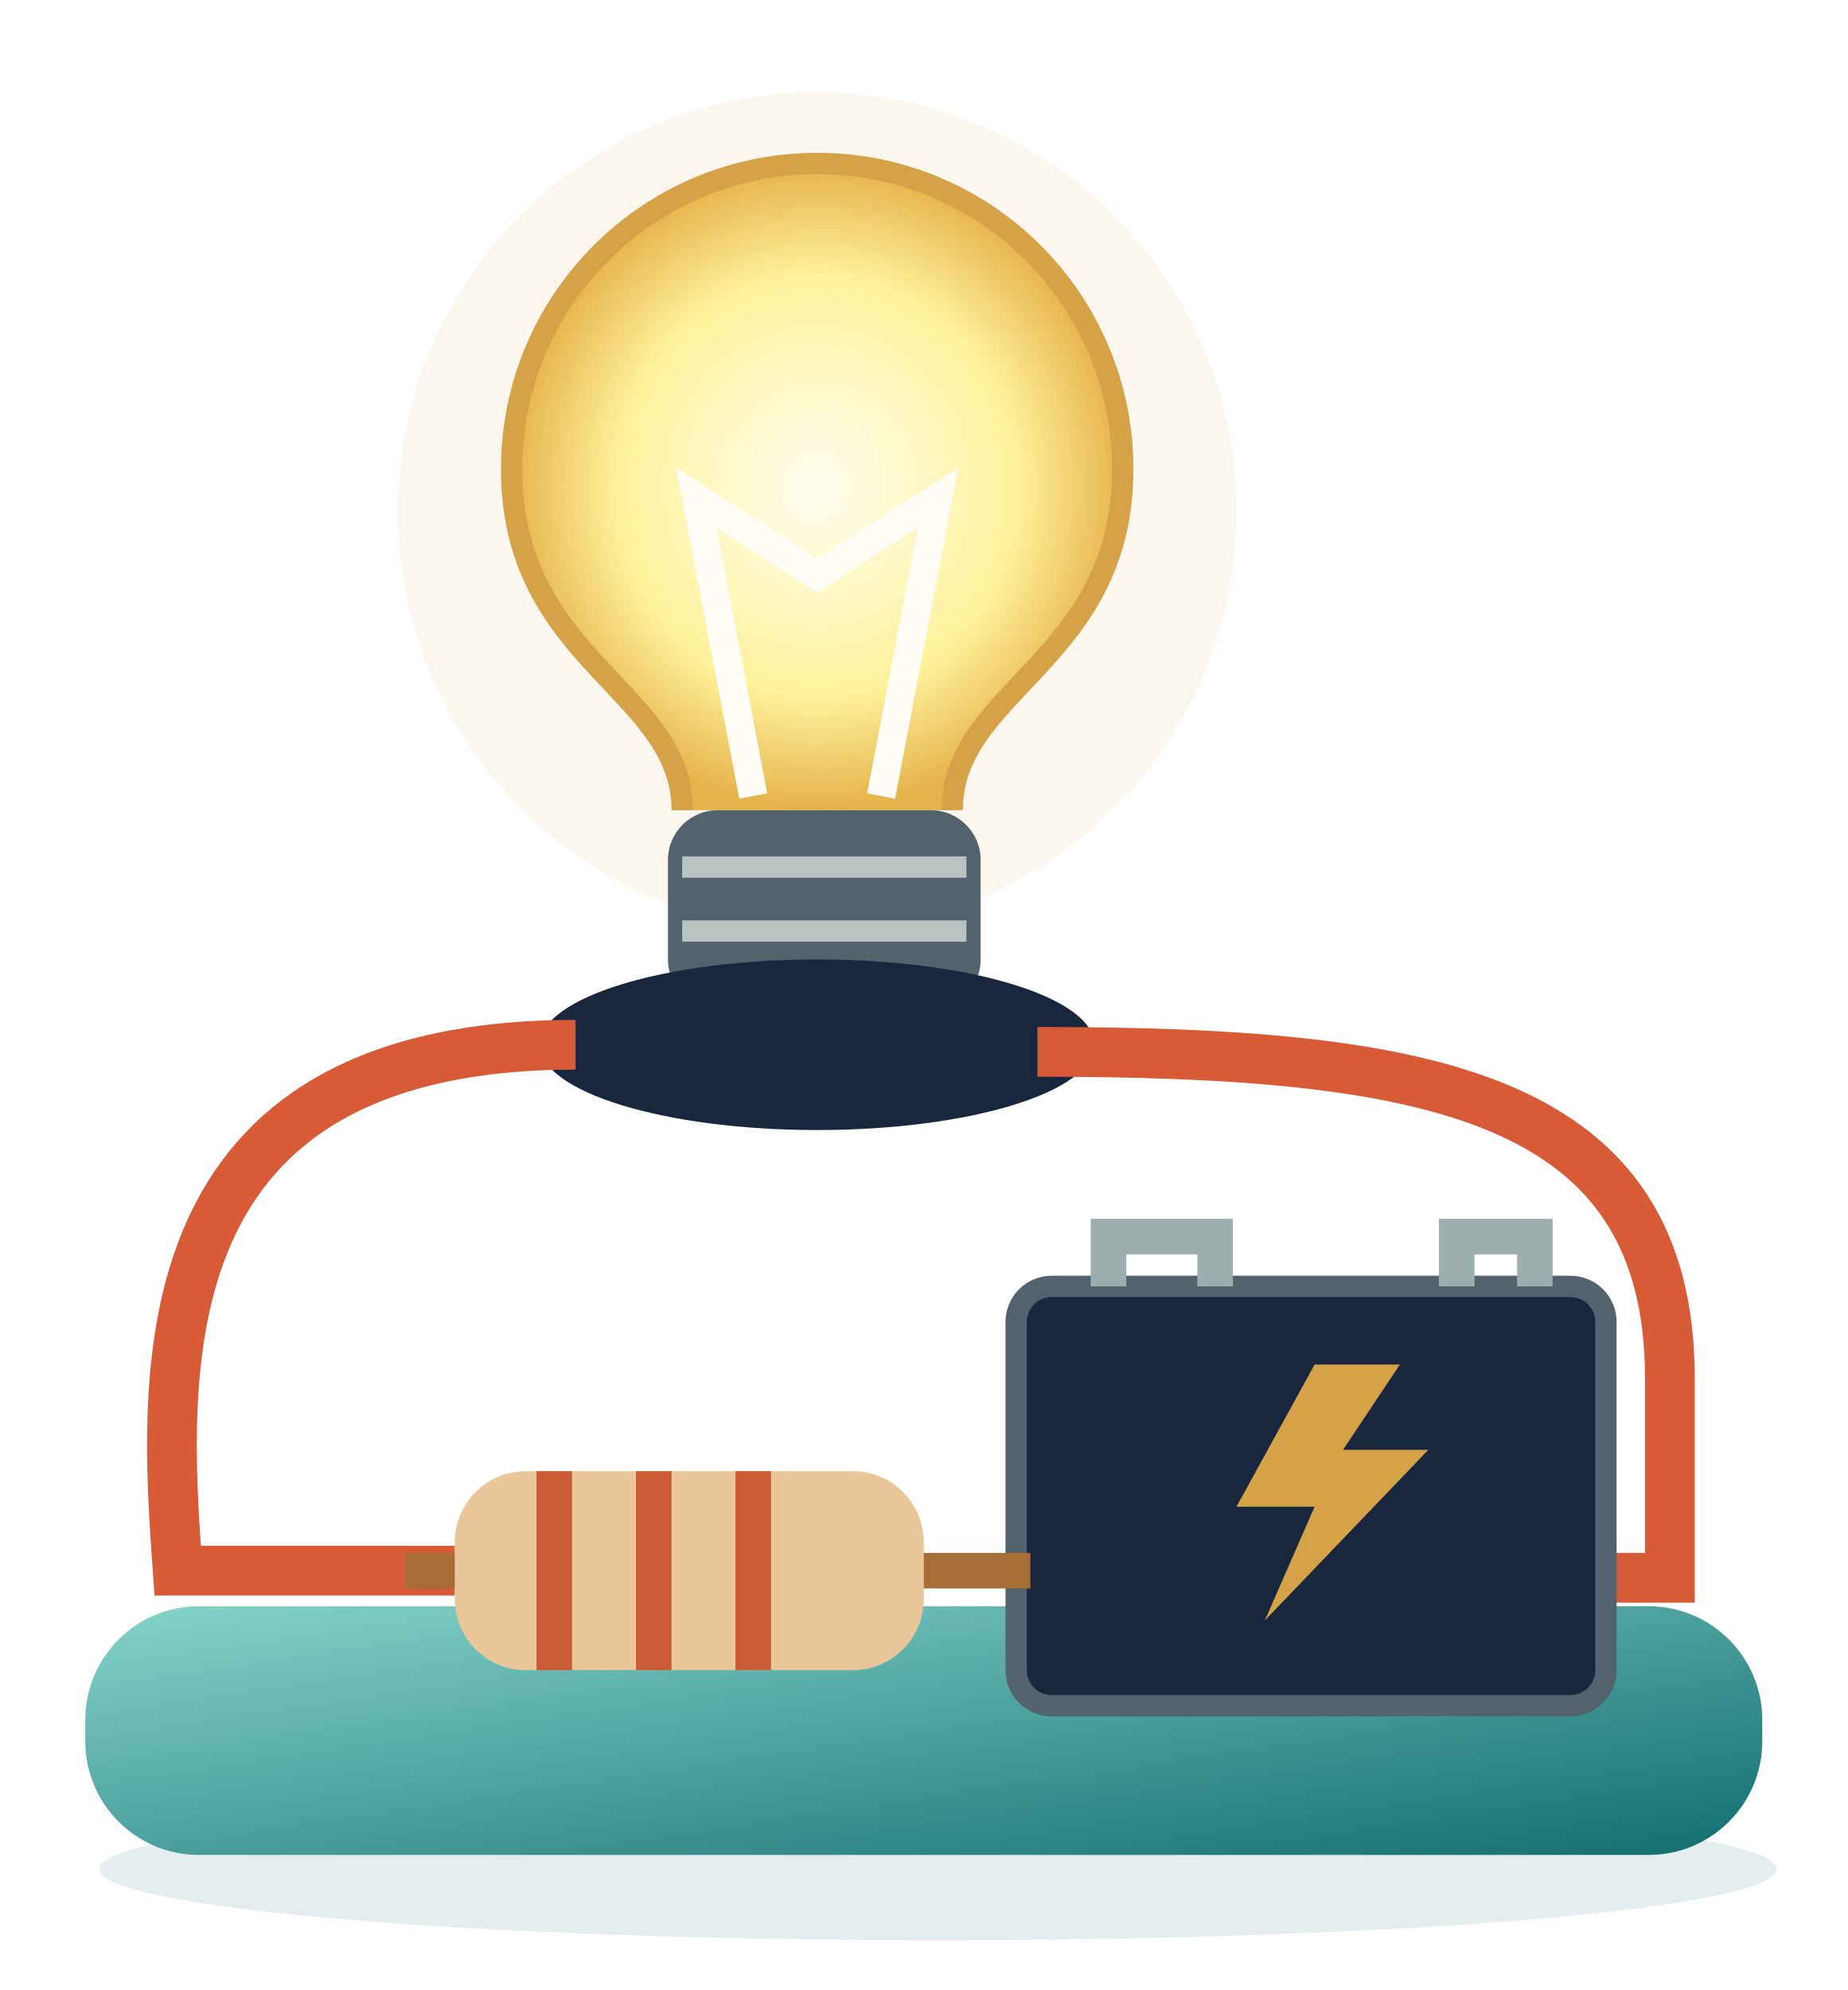
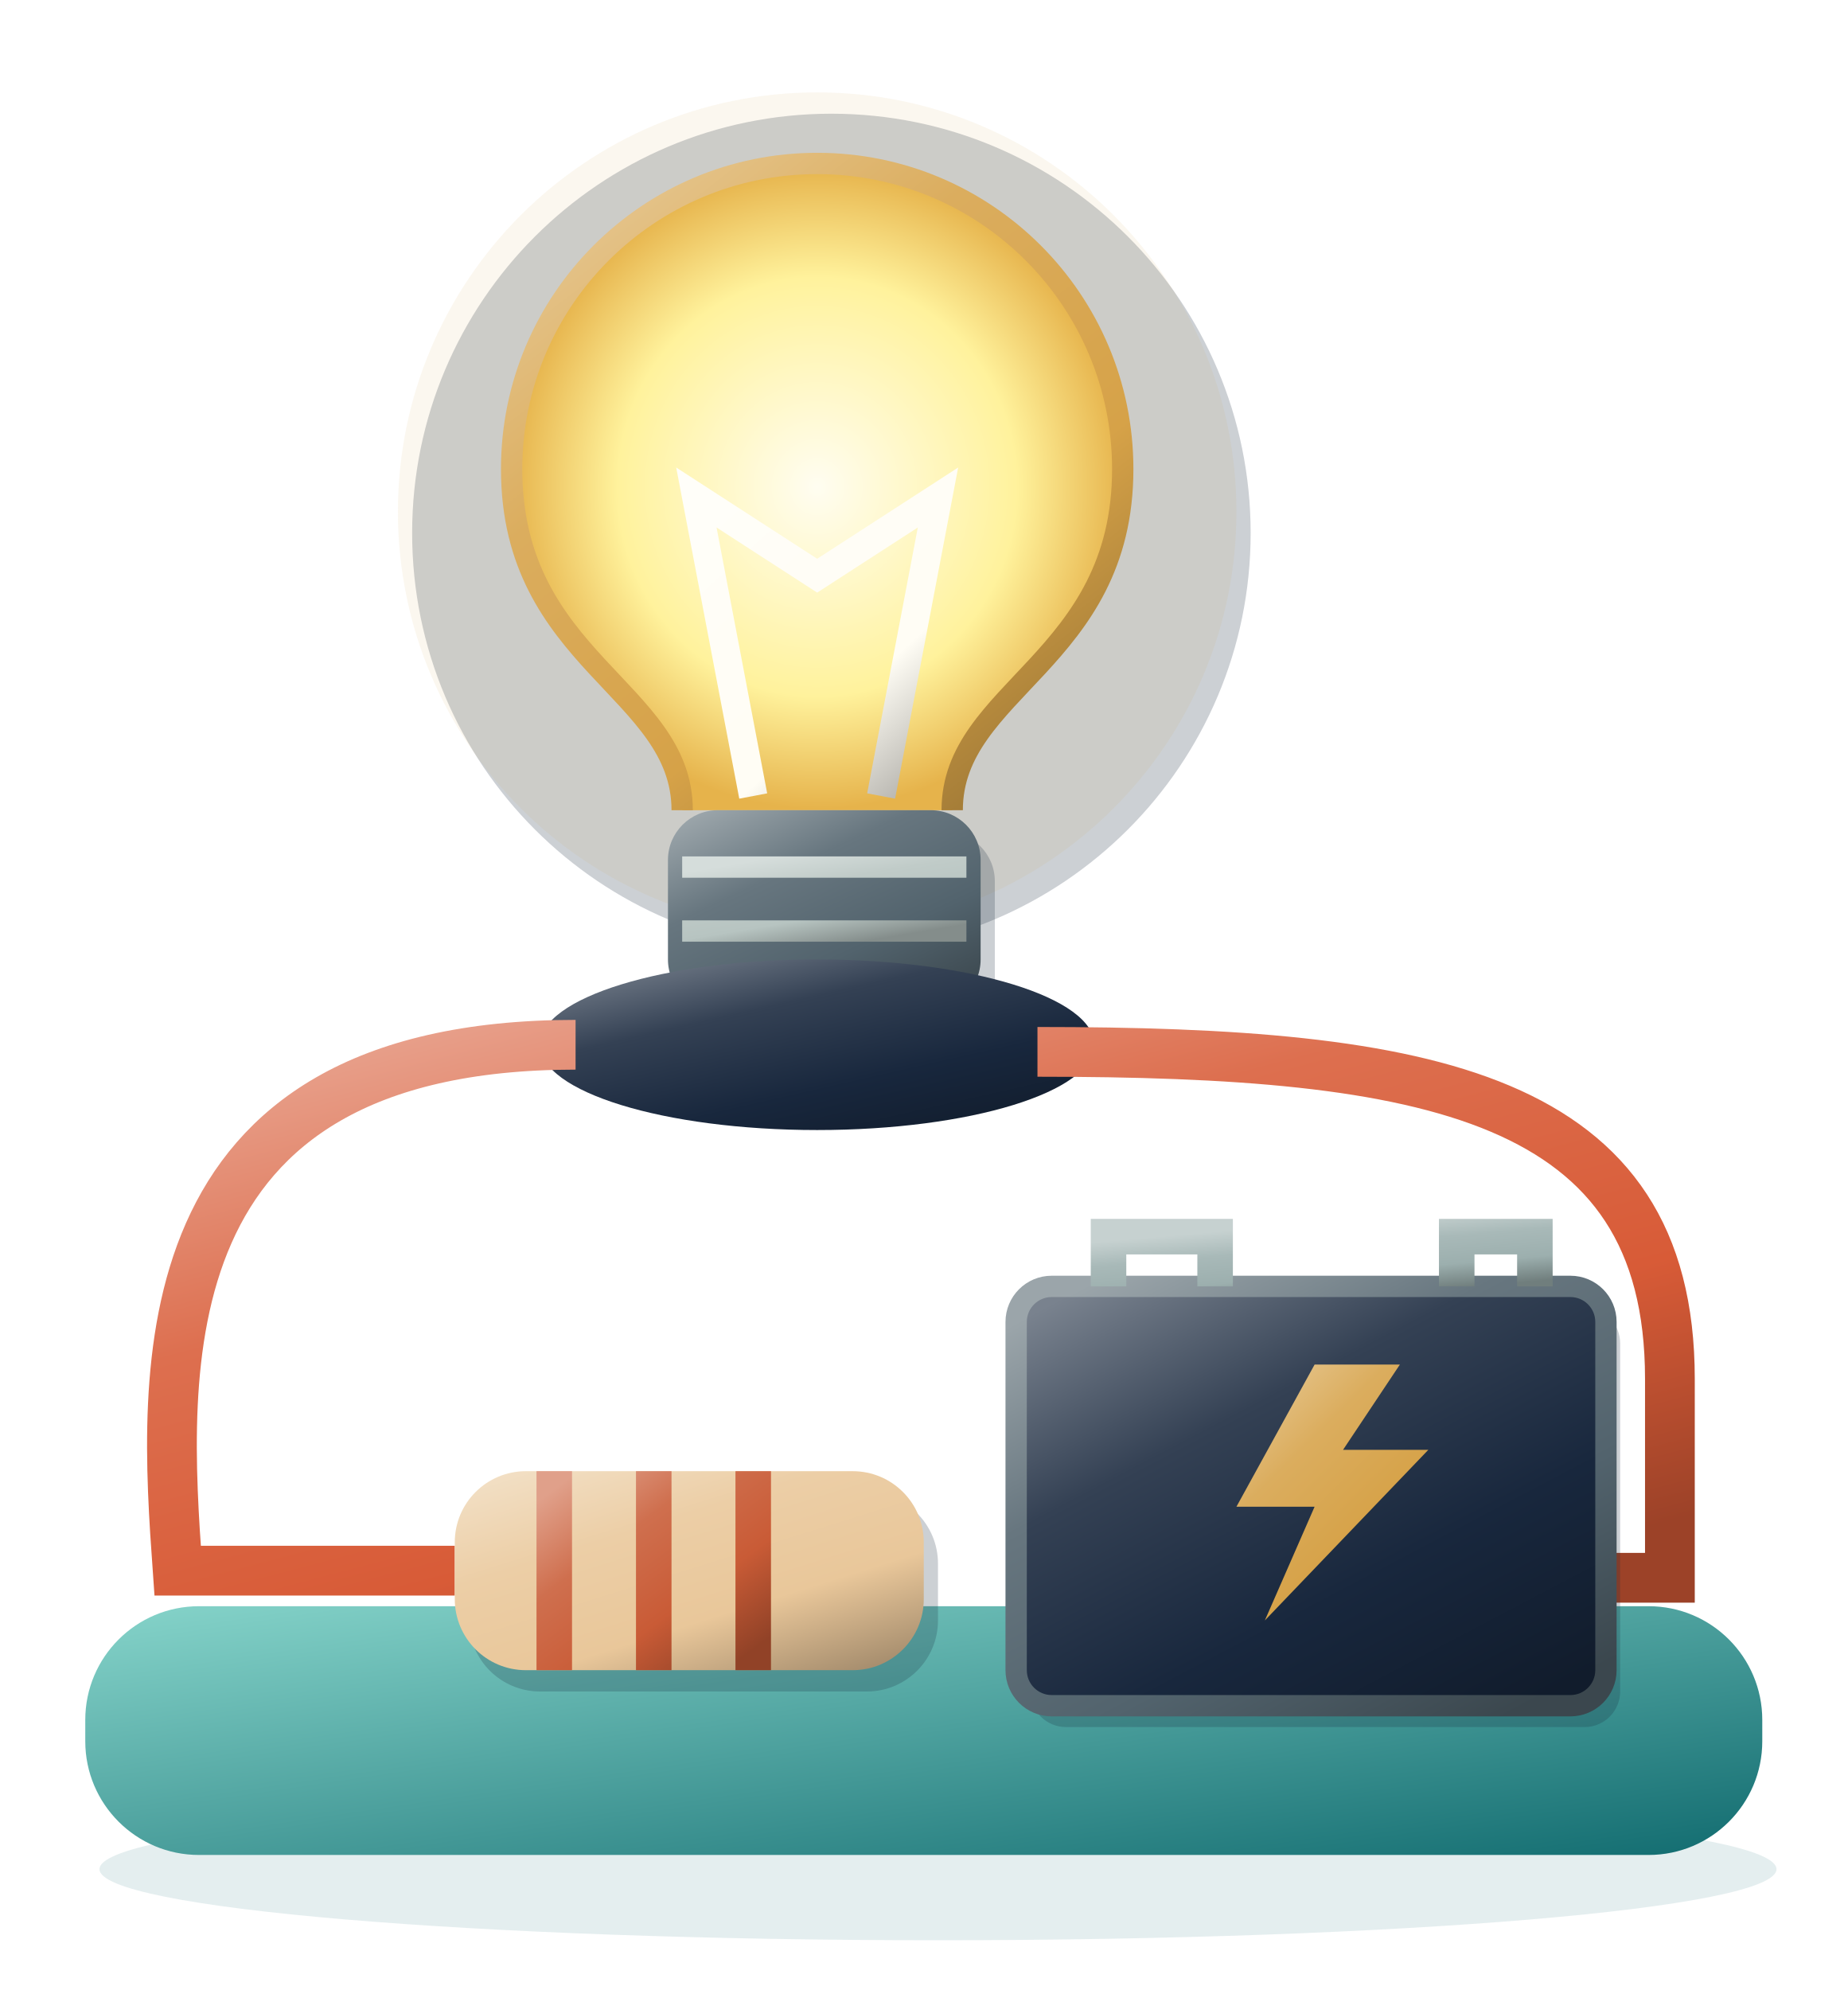
<svg xmlns="http://www.w3.org/2000/svg" viewBox="0 0 260 280" fill="none">
+   <defs>
+     <linearGradient id="asset-units-circuit-svg-m0" x1="12%" y1="0%" x2="86%" y2="100%">
+       <stop offset="0%" stop-color="#e7c995" />
+       <stop offset="32%" stop-color="#dbad5e" />
+       <stop offset="68%" stop-color="#D6A248" />
+       <stop offset="100%" stop-color="#9a7534" />
+     </linearGradient>
+     <linearGradient id="asset-units-circuit-svg-m1" x1="12%" y1="0%" x2="86%" y2="100%">
+       <stop offset="0%" stop-color="#fffef9" />
+       <stop offset="32%" stop-color="#fffdf6" />
+       <stop offset="68%" stop-color="#fffdf5" />
+       <stop offset="100%" stop-color="#b8b6b0" />
+     </linearGradient>
+     <linearGradient id="asset-units-circuit-svg-m2" x1="12%" y1="0%" x2="86%" y2="100%">
+       <stop offset="0%" stop-color="#9ba5aa" />
+       <stop offset="32%" stop-color="#67767f" />
+       <stop offset="68%" stop-color="#52636d" />
+       <stop offset="100%" stop-color="#3b474e" />
+     </linearGradient>
+     <linearGradient id="asset-units-circuit-svg-m3" x1="12%" y1="0%" x2="86%" y2="100%">
+       <stop offset="0%" stop-color="#d5dddb" />
+       <stop offset="32%" stop-color="#c0cbc8" />
+       <stop offset="68%" stop-color="#b7c4c1" />
+       <stop offset="100%" stop-color="#848d8b" />
+     </linearGradient>
+     <linearGradient id="asset-units-circuit-svg-m4" x1="12%" y1="0%" x2="86%" y2="100%">
+       <stop offset="0%" stop-color="#79828e" />
+       <stop offset="32%" stop-color="#344154" />
+       <stop offset="68%" stop-color="#18273D" />
+       <stop offset="100%" stop-color="#111c2c" />
+     </linearGradient>
+     <linearGradient id="asset-units-circuit-svg-m5" x1="12%" y1="0%" x2="86%" y2="100%">
+       <stop offset="0%" stop-color="#e8a08b" />
+       <stop offset="32%" stop-color="#dd6f4f" />
+       <stop offset="68%" stop-color="#d85b37" />
+       <stop offset="100%" stop-color="#9c4228" />
+     </linearGradient>
+     <linearGradient id="asset-units-circuit-svg-m6" x1="12%" y1="0%" x2="86%" y2="100%">
+       <stop offset="0%" stop-color="#c6d1d0" />
+       <stop offset="32%" stop-color="#a8b9b8" />
+       <stop offset="68%" stop-color="#9cafae" />
+       <stop offset="100%" stop-color="#707e7d" />
+     </linearGradient>
+     <linearGradient id="asset-units-circuit-svg-m7" x1="12%" y1="0%" x2="86%" y2="100%">
+       <stop offset="0%" stop-color="#cbaa89" />
+       <stop offset="32%" stop-color="#b17f4c" />
+       <stop offset="68%" stop-color="#a66d34" />
+       <stop offset="100%" stop-color="#784e25" />
+     </linearGradient>
+     <linearGradient id="asset-units-circuit-svg-m8" x1="12%" y1="0%" x2="86%" y2="100%">
+       <stop offset="0%" stop-color="#f2dfc4" />
+       <stop offset="32%" stop-color="#eccea6" />
+       <stop offset="68%" stop-color="#e9c79a" />
+       <stop offset="100%" stop-color="#a88f6f" />
+     </linearGradient>
+     <linearGradient id="asset-units-circuit-svg-m9" x1="12%" y1="0%" x2="86%" y2="100%">
+       <stop offset="0%" stop-color="#e0a08a" />
+       <stop offset="32%" stop-color="#cf6f4e" />
+       <stop offset="68%" stop-color="#c95b36" />
+       <stop offset="100%" stop-color="#914227" />
+     </linearGradient>
+   </defs>
  <defs>
    <radialGradient id="light">
      <stop stop-color="#fffdf1" />
      <stop offset=".65" stop-color="#fff29c" />
      <stop offset="1" stop-color="#e6b34b" />
    </radialGradient>
    <linearGradient id="base" x2="1" y2="1">
      <stop stop-color="#86d4ca" />
      <stop offset="1" stop-color="#126C70" />
    </linearGradient>
  </defs>
  <ellipse cx="132" cy="263" rx="118" ry="10" fill="#126C701c" />
  <rect x="12" y="226" width="236" height="35" rx="16" fill="url(#base)" />
+   <circle cx="115" cy="72" r="59" transform="translate(2 3)" fill="#18273d" opacity=".22" pointer-events="none" />
  <circle cx="115" cy="72" r="59" fill="#D6A24815" />
-   <path d="M96 114c0-17-24-21-24-48a43 43 0 0 1 86 0c0 27-24 31-24 48" fill="url(#light)" stroke="#D6A248" stroke-width="3" />
-   <path d="M106 112l-8-42 17 11 17-11-8 42" stroke="#fffdf5" stroke-width="4" />
-   <rect x="94" y="114" width="44" height="28" rx="7" fill="#52636d" />
-   <path d="M96 122h40m-40 9h40" stroke="#b7c4c1" stroke-width="3" />
-   <ellipse cx="115" cy="147" rx="39" ry="12" fill="#18273D" />
-   <path d="M81 147C20 147 23 193 25 221h39m82-73c55 0 89 6 89 46v28h-39" stroke="#d85b37" stroke-width="7" />
-   <rect x="143" y="181" width="83" height="59" rx="5" fill="#18273D" stroke="#52636d" stroke-width="3" />
-   <path d="M156 181v-7h15v7m34 0v-7h11v7" stroke="#9cafae" stroke-width="5" />
-   <path d="M185 192l-11 20h11l-7 16 23-24h-12l8-12" fill="#D6A248" />
-   <path d="M57 221h42m27 0h19" stroke="#a66d34" stroke-width="5" />
-   <rect x="64" y="207" width="66" height="28" rx="10" fill="#e9c79a" />
-   <path d="M78 207v28m14-28v28m14-28v28" stroke="#c95b36" stroke-width="5" />
+   <path d="M96 114c0-17-24-21-24-48a43 43 0 0 1 86 0c0 27-24 31-24 48" fill="url(#light)" stroke="url(#asset-units-circuit-svg-m0)" stroke-width="3" />
+   <path d="M106 112l-8-42 17 11 17-11-8 42" stroke="url(#asset-units-circuit-svg-m1)" stroke-width="4" />
+   <rect x="94" y="114" rx="7" width="44" height="28" transform="translate(2 3)" fill="#18273d" opacity=".22" pointer-events="none" />
+   <rect x="94" y="114" width="44" height="28" rx="7" fill="url(#asset-units-circuit-svg-m2)" />
+   <path d="M96 122h40m-40 9h40" stroke="url(#asset-units-circuit-svg-m3)" stroke-width="3" />
+   <ellipse cx="115" cy="147" rx="39" ry="12" fill="url(#asset-units-circuit-svg-m4)" />
+   <path d="M81 147C20 147 23 193 25 221h39m82-73c55 0 89 6 89 46v28h-39" stroke="url(#asset-units-circuit-svg-m5)" stroke-width="7" />
+   <rect x="143" y="181" rx="5" width="83" height="59" transform="translate(2 3)" fill="#18273d" opacity=".22" pointer-events="none" />
+   <rect x="143" y="181" width="83" height="59" rx="5" fill="url(#asset-units-circuit-svg-m4)" stroke="url(#asset-units-circuit-svg-m2)" stroke-width="3" />
+   <path d="M156 181v-7h15v7m34 0v-7h11v7" stroke="url(#asset-units-circuit-svg-m6)" stroke-width="5" />
+   <path d="M185 192l-11 20h11l-7 16 23-24h-12l8-12" fill="url(#asset-units-circuit-svg-m0)" />
+   <path d="M57 221h42m27 0h19" stroke="url(#asset-units-circuit-svg-m7)" stroke-width="5" />
+   <rect x="64" y="207" rx="10" width="66" height="28" transform="translate(2 3)" fill="#18273d" opacity=".22" pointer-events="none" />
+   <rect x="64" y="207" width="66" height="28" rx="10" fill="url(#asset-units-circuit-svg-m8)" />
+   <path d="M78 207v28m14-28v28m14-28v28" stroke="url(#asset-units-circuit-svg-m9)" stroke-width="5" />
</svg>
